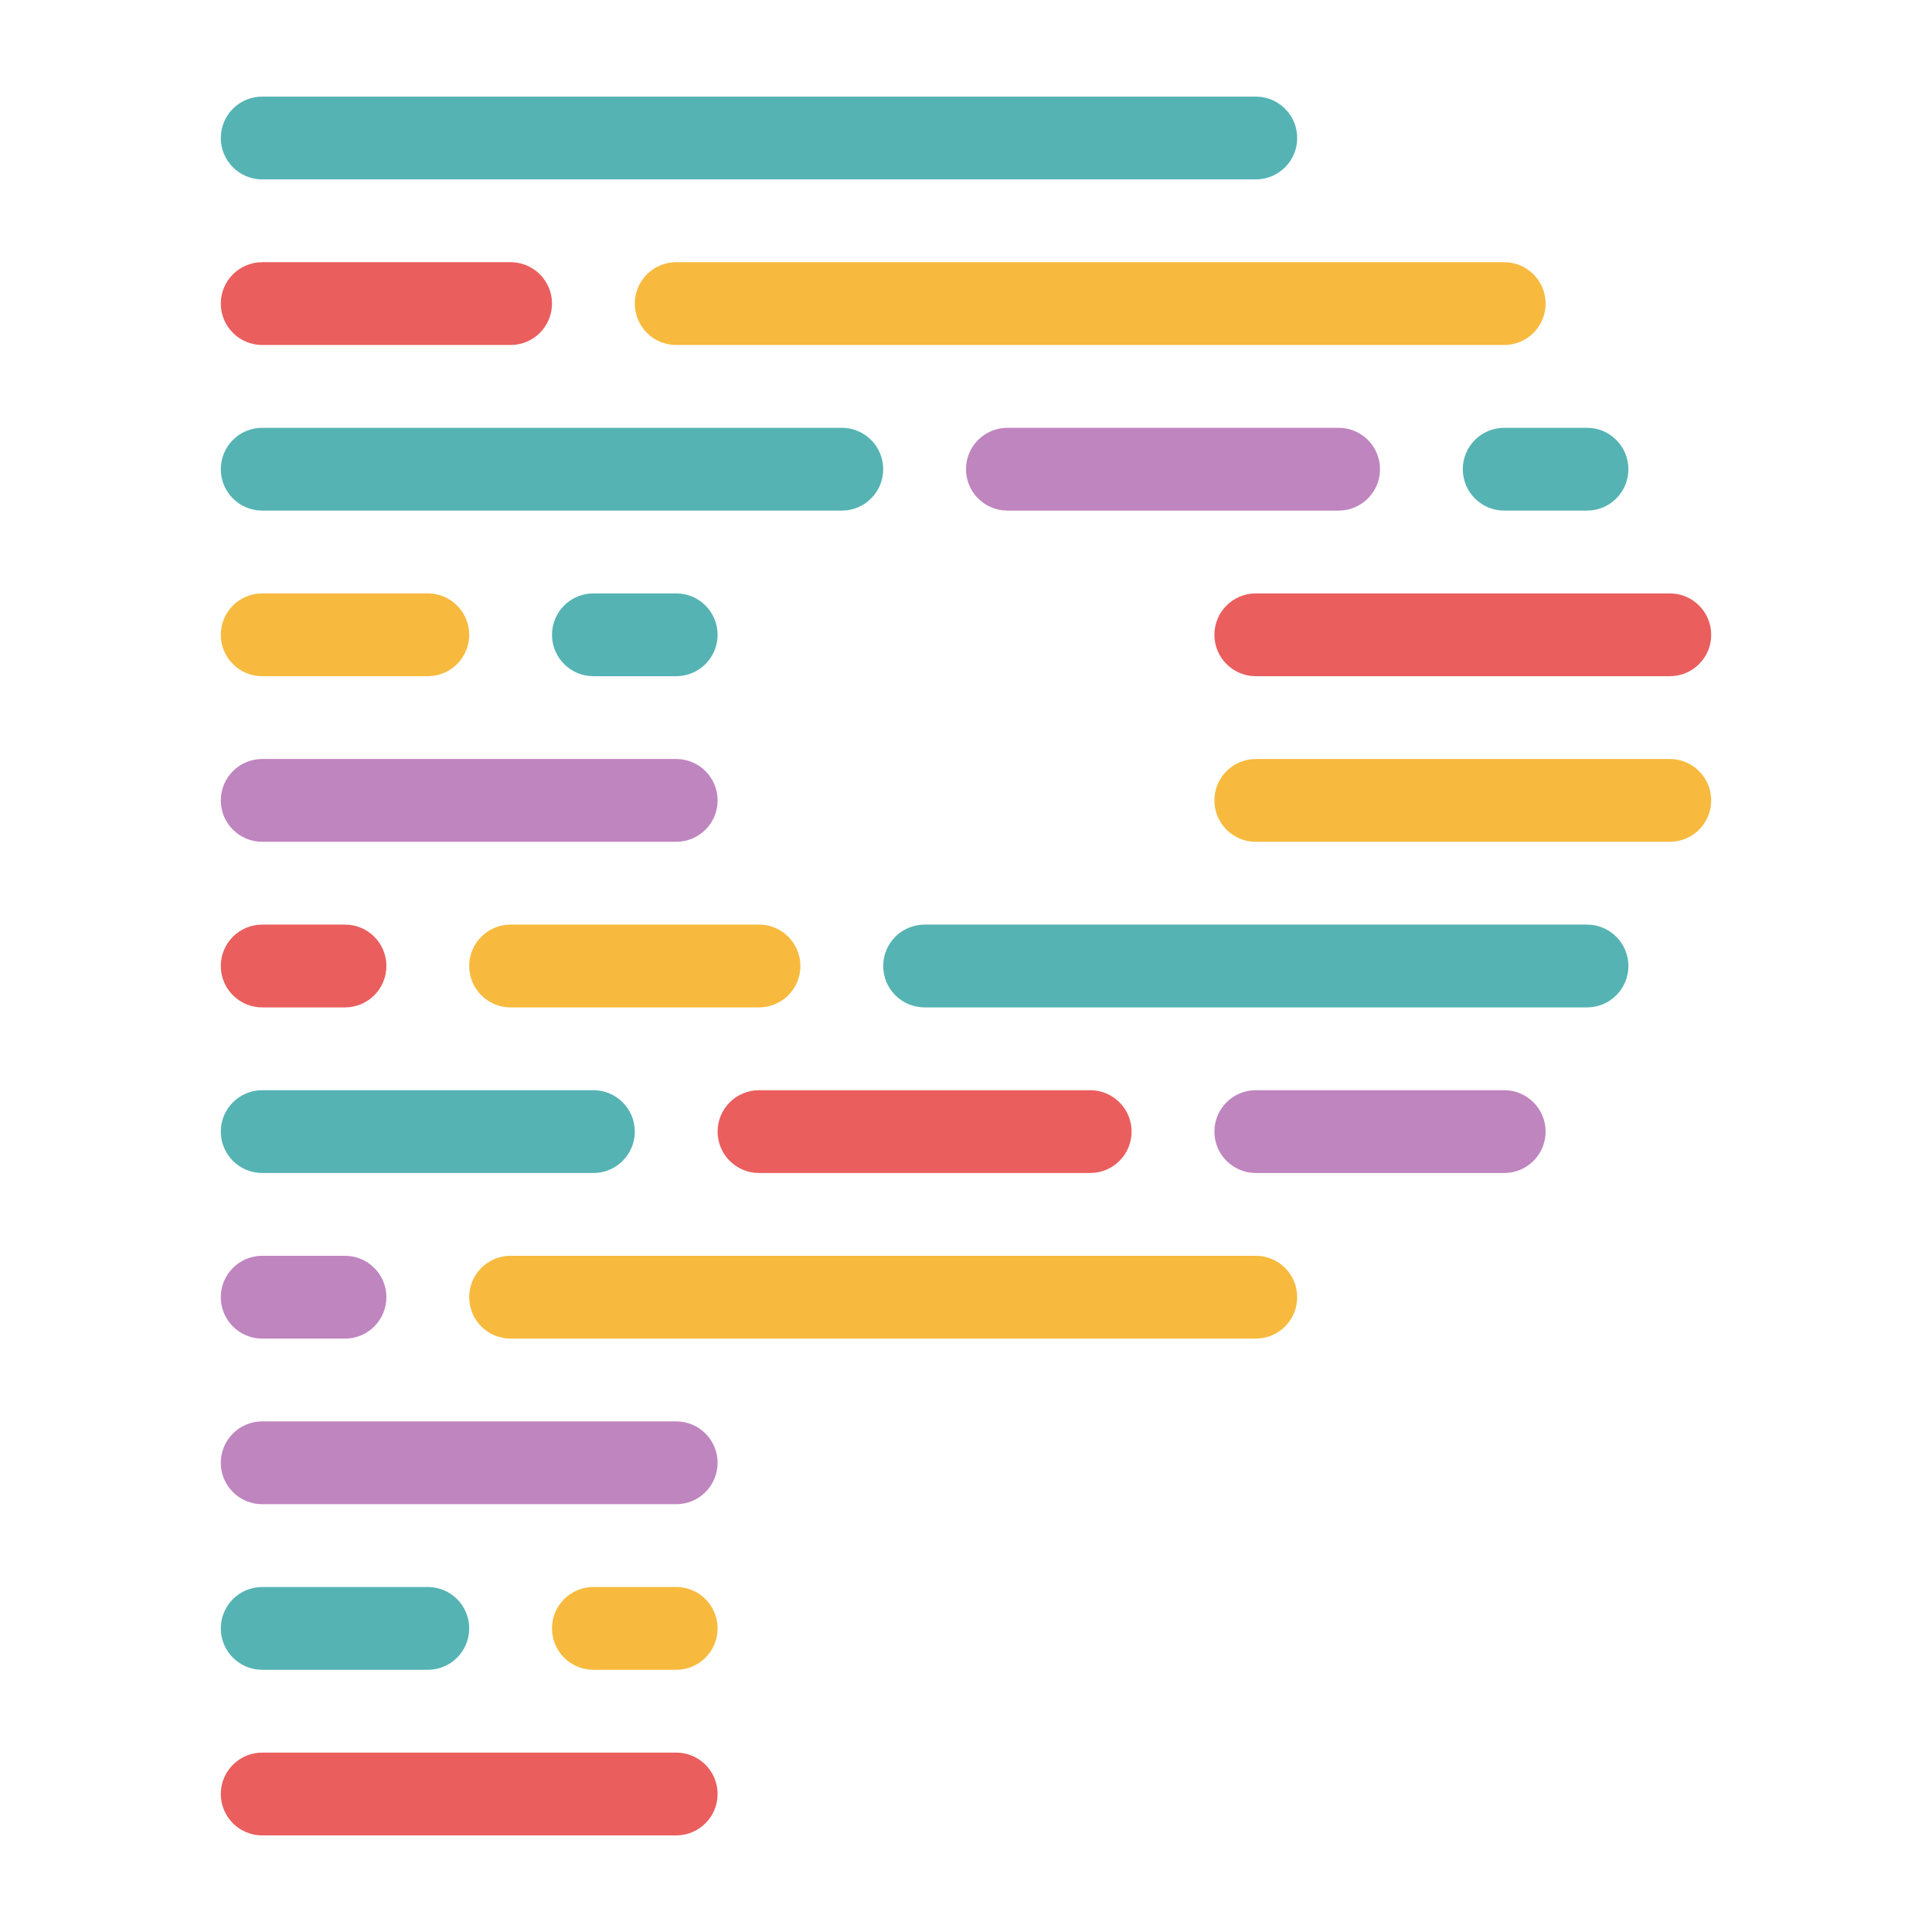
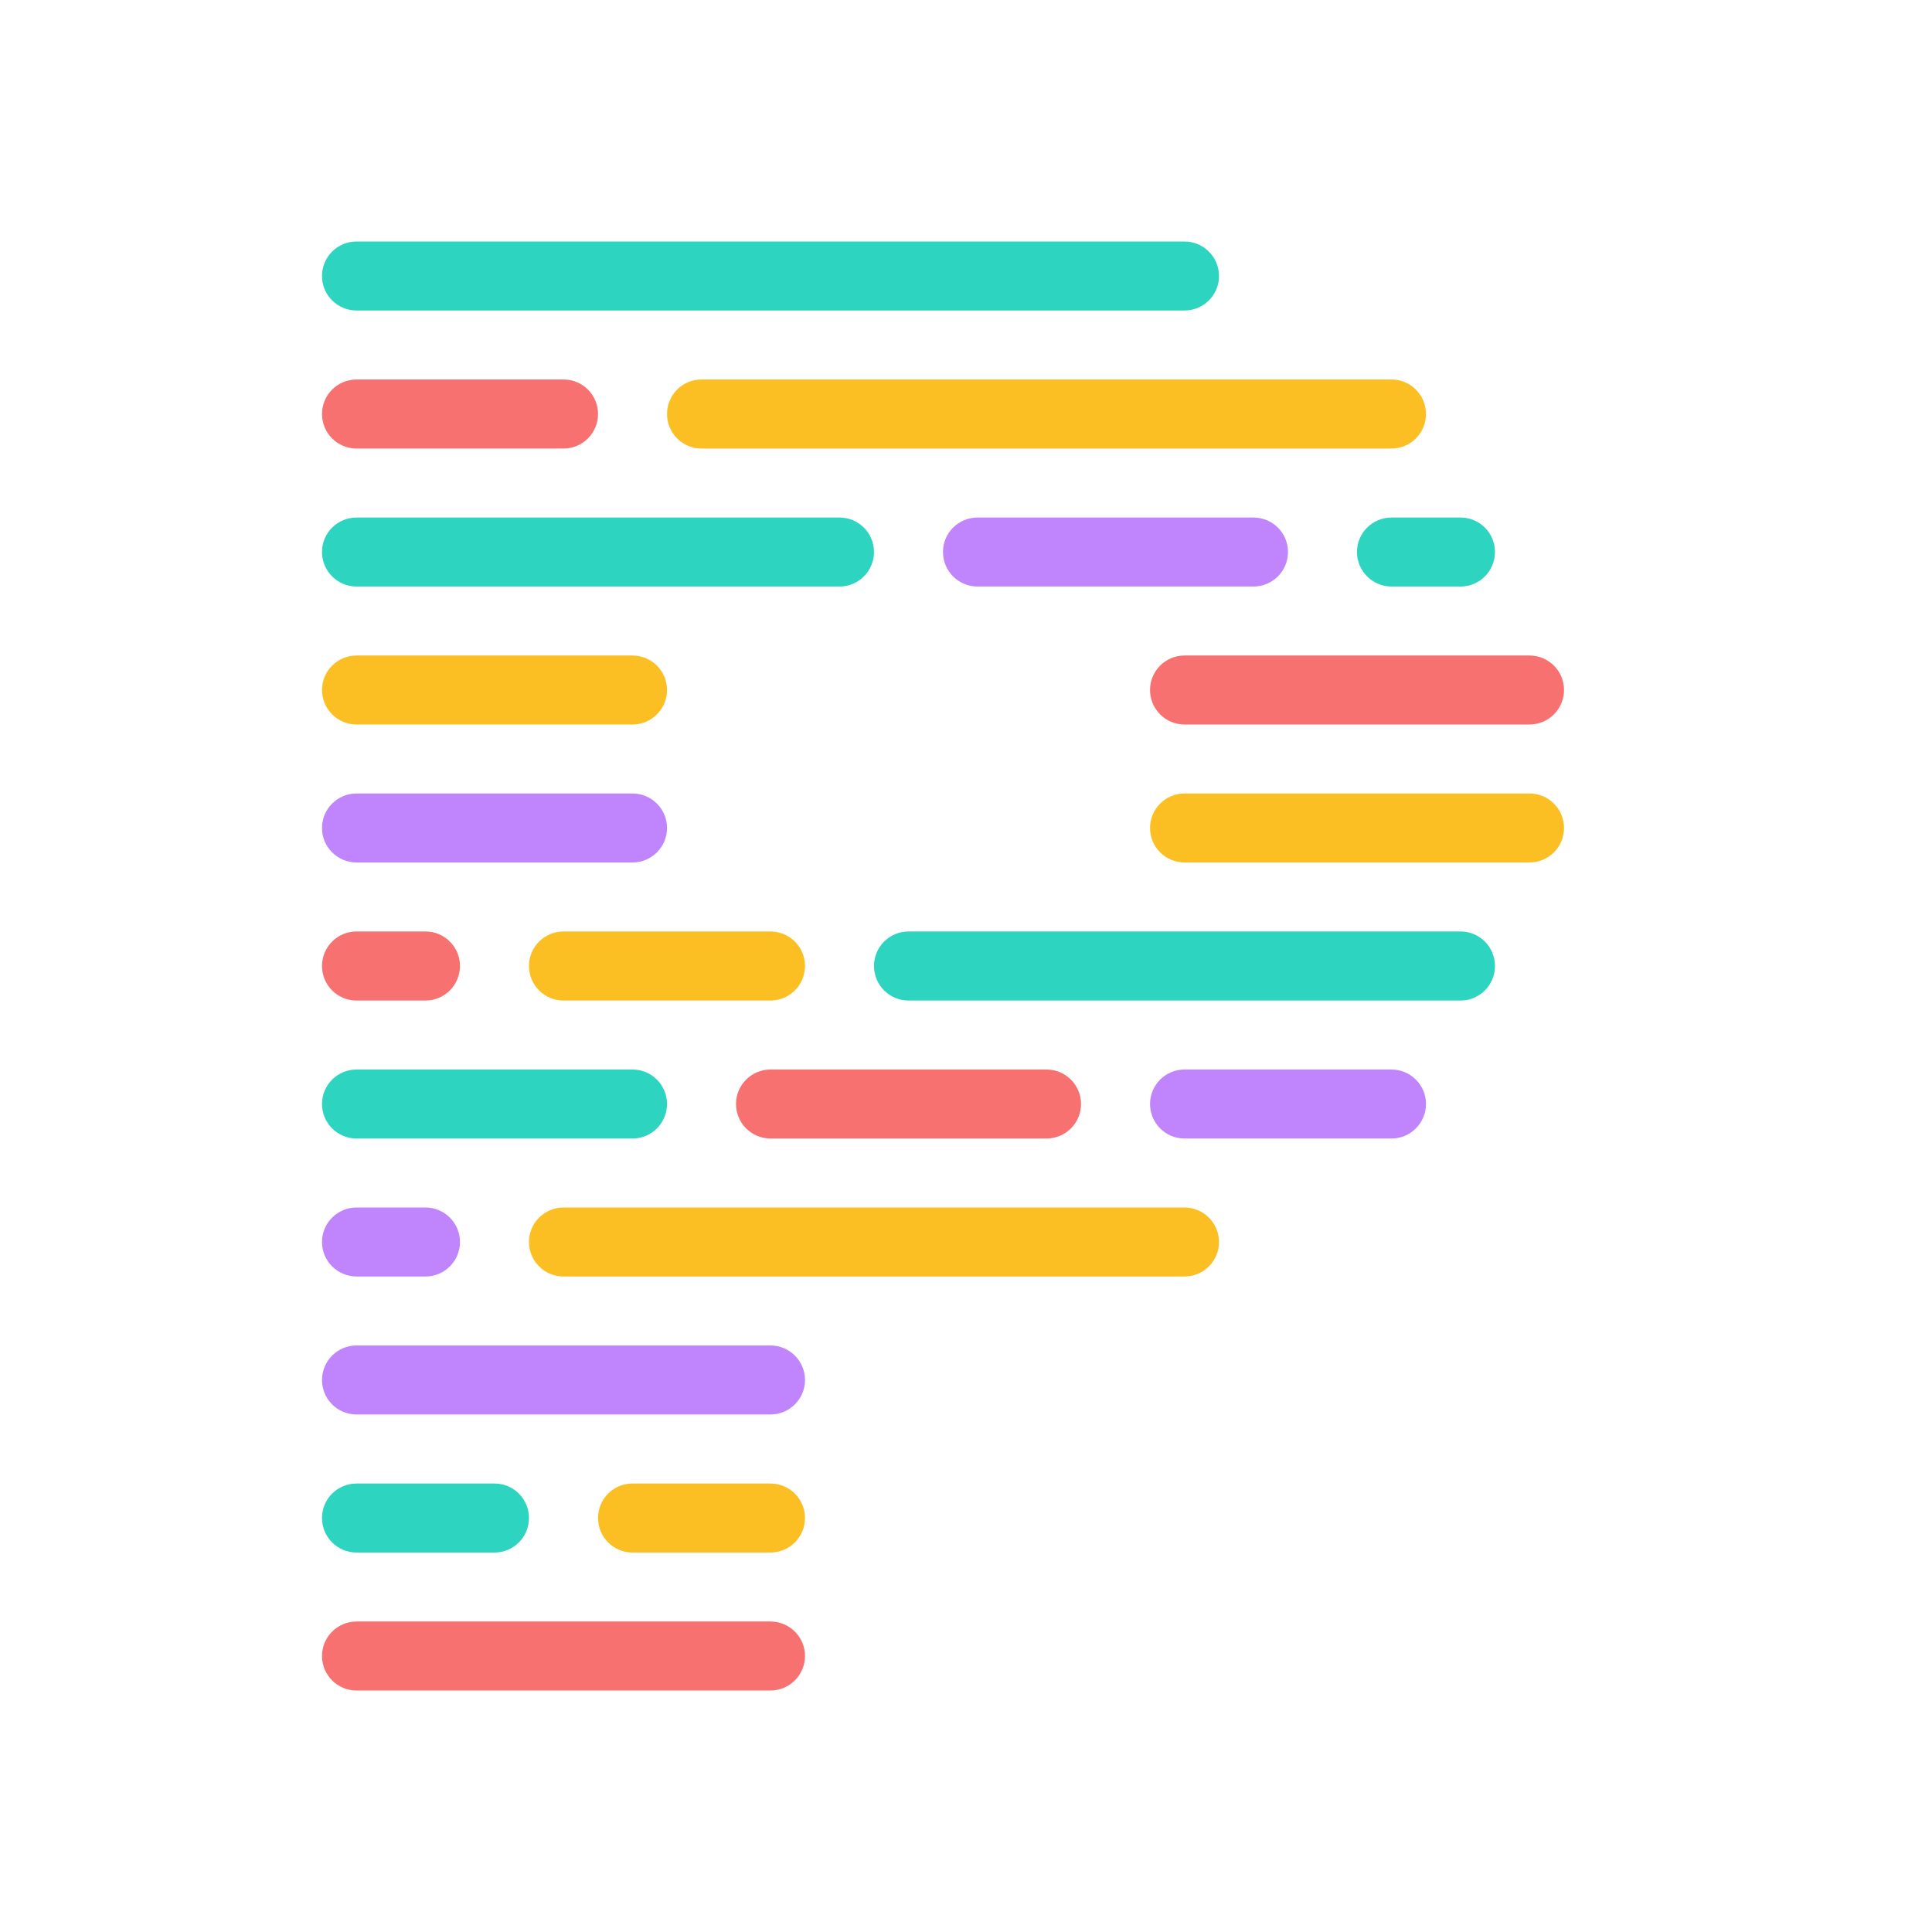
- <svg xmlns="http://www.w3.org/2000/svg" viewBox="0 0 210 210">
-   <g transform="matrix(.9 0 0 .9 10.5 10.5)" fill="none" fill-rule="evenodd">
-     <rect x="165" y="40" width="20" height="10" rx="5" fill="#56B3B4" />
-     <rect x="15" y="200" width="60" height="10" rx="5" fill="#EA5E5E" />
-     <rect x="135" y="120" width="40" height="10" rx="5" fill="#BF85BF" />
-     <rect x="75" y="120" width="50" height="10" rx="5" fill="#EA5E5E" />
-     <rect x="15" y="120" width="50" height="10" rx="5" fill="#56B3B4" />
-     <rect x="15" y="160" width="60" height="10" rx="5" fill="#BF85BF" />
-     <rect x="15" y="80" width="60" height="10" rx="5" fill="#BF85BF" />
-     <rect x="65" y="20" width="110" height="10" rx="5" fill="#F7BA3E" />
-     <rect x="15" y="20" width="40" height="10" rx="5" fill="#EA5E5E" />
-     <rect x="55" y="180" width="20" height="10" rx="5" fill="#F7BA3E" />
-     <rect x="55" y="60" width="20" height="10" rx="5" fill="#56B3B4" />
-     <rect x="15" y="180" width="30" height="10" rx="5" fill="#56B3B4" />
-     <rect x="15" y="60" width="30" height="10" rx="5" fill="#F7BA3E" />
-     <rect x="95" y="100" width="90" height="10" rx="5" fill="#56B3B4" />
-     <rect x="45" y="100" width="40" height="10" rx="5" fill="#F7BA3E" />
-     <rect x="15" y="100" width="20" height="10" rx="5" fill="#EA5E5E" />
-     <rect x="105" y="40" width="50" height="10" rx="5" fill="#BF85BF" />
-     <rect x="15" y="40" width="80" height="10" rx="5" fill="#56B3B4" />
-     <rect x="45" y="140" width="100" height="10" rx="5" fill="#F7BA3E" />
-     <rect x="15" y="140" width="20" height="10" rx="5" fill="#BF85BF" />
-     <rect x="135" y="60" width="60" height="10" rx="5" fill="#EA5E5E" />
-     <rect x="135" y="80" width="60" height="10" rx="5" fill="#F7BA3E" />
-     <rect x="15" width="130" height="10" rx="5" fill="#56B3B4" />
-   </g>
+ <svg xmlns="http://www.w3.org/2000/svg" width="24" height="24" viewBox="0 0 24 24" fill="none">
+   <path d="M9.571 20.143H4.429C4.192 20.143 4 20.335 4 20.571C4 20.808 4.192 21 4.429 21H9.571C9.808 21 10 20.808 10 20.571C10 20.335 9.808 20.143 9.571 20.143Z" fill="#F87171" />
+   <path d="M9.571 18.429H7.857C7.62 18.429 7.429 18.62 7.429 18.857C7.429 19.094 7.62 19.286 7.857 19.286H9.571C9.808 19.286 10 19.094 10 18.857C10 18.62 9.808 18.429 9.571 18.429Z" fill="#FBBF24" />
+   <path d="M6.143 18.429H4.429C4.192 18.429 4 18.62 4 18.857C4 19.094 4.192 19.286 4.429 19.286H6.143C6.38 19.286 6.571 19.094 6.571 18.857C6.571 18.62 6.38 18.429 6.143 18.429Z" fill="#2DD4BF" />
+   <path d="M9.571 16.714H4.429C4.192 16.714 4 16.906 4 17.143C4 17.38 4.192 17.571 4.429 17.571H9.571C9.808 17.571 10 17.38 10 17.143C10 16.906 9.808 16.714 9.571 16.714Z" fill="#C084FC" />
+   <path d="M14.714 15H7C6.763 15 6.571 15.192 6.571 15.429C6.571 15.665 6.763 15.857 7 15.857H14.714C14.951 15.857 15.143 15.665 15.143 15.429C15.143 15.192 14.951 15 14.714 15Z" fill="#FBBF24" />
+   <path d="M5.286 15H4.429C4.192 15 4 15.192 4 15.429C4 15.665 4.192 15.857 4.429 15.857H5.286C5.522 15.857 5.714 15.665 5.714 15.429C5.714 15.192 5.522 15 5.286 15Z" fill="#C084FC" />
+   <path d="M17.286 13.286H14.714C14.478 13.286 14.286 13.478 14.286 13.714C14.286 13.951 14.478 14.143 14.714 14.143H17.286C17.522 14.143 17.714 13.951 17.714 13.714C17.714 13.478 17.522 13.286 17.286 13.286Z" fill="#C084FC" />
+   <path d="M13 13.286H9.571C9.335 13.286 9.143 13.478 9.143 13.714C9.143 13.951 9.335 14.143 9.571 14.143H13C13.237 14.143 13.429 13.951 13.429 13.714C13.429 13.478 13.237 13.286 13 13.286Z" fill="#F87171" />
+   <path d="M7.857 13.286H4.429C4.192 13.286 4 13.478 4 13.714C4 13.951 4.192 14.143 4.429 14.143H7.857C8.094 14.143 8.286 13.951 8.286 13.714C8.286 13.478 8.094 13.286 7.857 13.286Z" fill="#2DD4BF" />
+   <path d="M18.143 11.571H11.286C11.049 11.571 10.857 11.763 10.857 12C10.857 12.237 11.049 12.429 11.286 12.429H18.143C18.38 12.429 18.571 12.237 18.571 12C18.571 11.763 18.38 11.571 18.143 11.571Z" fill="#2DD4BF" />
+   <path d="M9.571 11.571H7C6.763 11.571 6.571 11.763 6.571 12C6.571 12.237 6.763 12.429 7 12.429H9.571C9.808 12.429 10 12.237 10 12C10 11.763 9.808 11.571 9.571 11.571Z" fill="#FBBF24" />
+   <path d="M5.286 11.571H4.429C4.192 11.571 4 11.763 4 12C4 12.237 4.192 12.429 4.429 12.429H5.286C5.522 12.429 5.714 12.237 5.714 12C5.714 11.763 5.522 11.571 5.286 11.571Z" fill="#F87171" />
+   <path d="M19 9.857H14.714C14.478 9.857 14.286 10.049 14.286 10.286C14.286 10.522 14.478 10.714 14.714 10.714H19C19.237 10.714 19.429 10.522 19.429 10.286C19.429 10.049 19.237 9.857 19 9.857Z" fill="#FBBF24" />
+   <path d="M7.857 9.857H4.429C4.192 9.857 4 10.049 4 10.286C4 10.522 4.192 10.714 4.429 10.714H7.857C8.094 10.714 8.286 10.522 8.286 10.286C8.286 10.049 8.094 9.857 7.857 9.857Z" fill="#C084FC" />
+   <path d="M19 8.143H14.714C14.478 8.143 14.286 8.335 14.286 8.571C14.286 8.808 14.478 9 14.714 9H19C19.237 9 19.429 8.808 19.429 8.571C19.429 8.335 19.237 8.143 19 8.143Z" fill="#F87171" />
+   <path d="M7.857 8.143H4.429C4.192 8.143 4 8.335 4 8.571C4 8.808 4.192 9 4.429 9H7.857C8.094 9 8.286 8.808 8.286 8.571C8.286 8.335 8.094 8.143 7.857 8.143Z" fill="#FBBF24" />
+   <path d="M18.143 6.429H17.286C17.049 6.429 16.857 6.62 16.857 6.857C16.857 7.094 17.049 7.286 17.286 7.286H18.143C18.38 7.286 18.571 7.094 18.571 6.857C18.571 6.62 18.38 6.429 18.143 6.429Z" fill="#2DD4BF" />
+   <path d="M15.571 6.429H12.143C11.906 6.429 11.714 6.62 11.714 6.857C11.714 7.094 11.906 7.286 12.143 7.286H15.571C15.808 7.286 16 7.094 16 6.857C16 6.62 15.808 6.429 15.571 6.429Z" fill="#C084FC" />
+   <path d="M10.429 6.429H4.429C4.192 6.429 4 6.62 4 6.857C4 7.094 4.192 7.286 4.429 7.286H10.429C10.665 7.286 10.857 7.094 10.857 6.857C10.857 6.62 10.665 6.429 10.429 6.429Z" fill="#2DD4BF" />
+   <path d="M17.286 4.714H8.714C8.478 4.714 8.286 4.906 8.286 5.143C8.286 5.38 8.478 5.572 8.714 5.572H17.286C17.522 5.572 17.714 5.38 17.714 5.143C17.714 4.906 17.522 4.714 17.286 4.714Z" fill="#FBBF24" />
+   <path d="M7 4.714H4.429C4.192 4.714 4 4.906 4 5.143C4 5.38 4.192 5.572 4.429 5.572H7C7.237 5.572 7.429 5.38 7.429 5.143C7.429 4.906 7.237 4.714 7 4.714Z" fill="#F87171" />
+   <path d="M14.714 3H4.429C4.192 3 4 3.192 4 3.429C4 3.665 4.192 3.857 4.429 3.857H14.714C14.951 3.857 15.143 3.665 15.143 3.429C15.143 3.192 14.951 3 14.714 3Z" fill="#2DD4BF" />
</svg>
